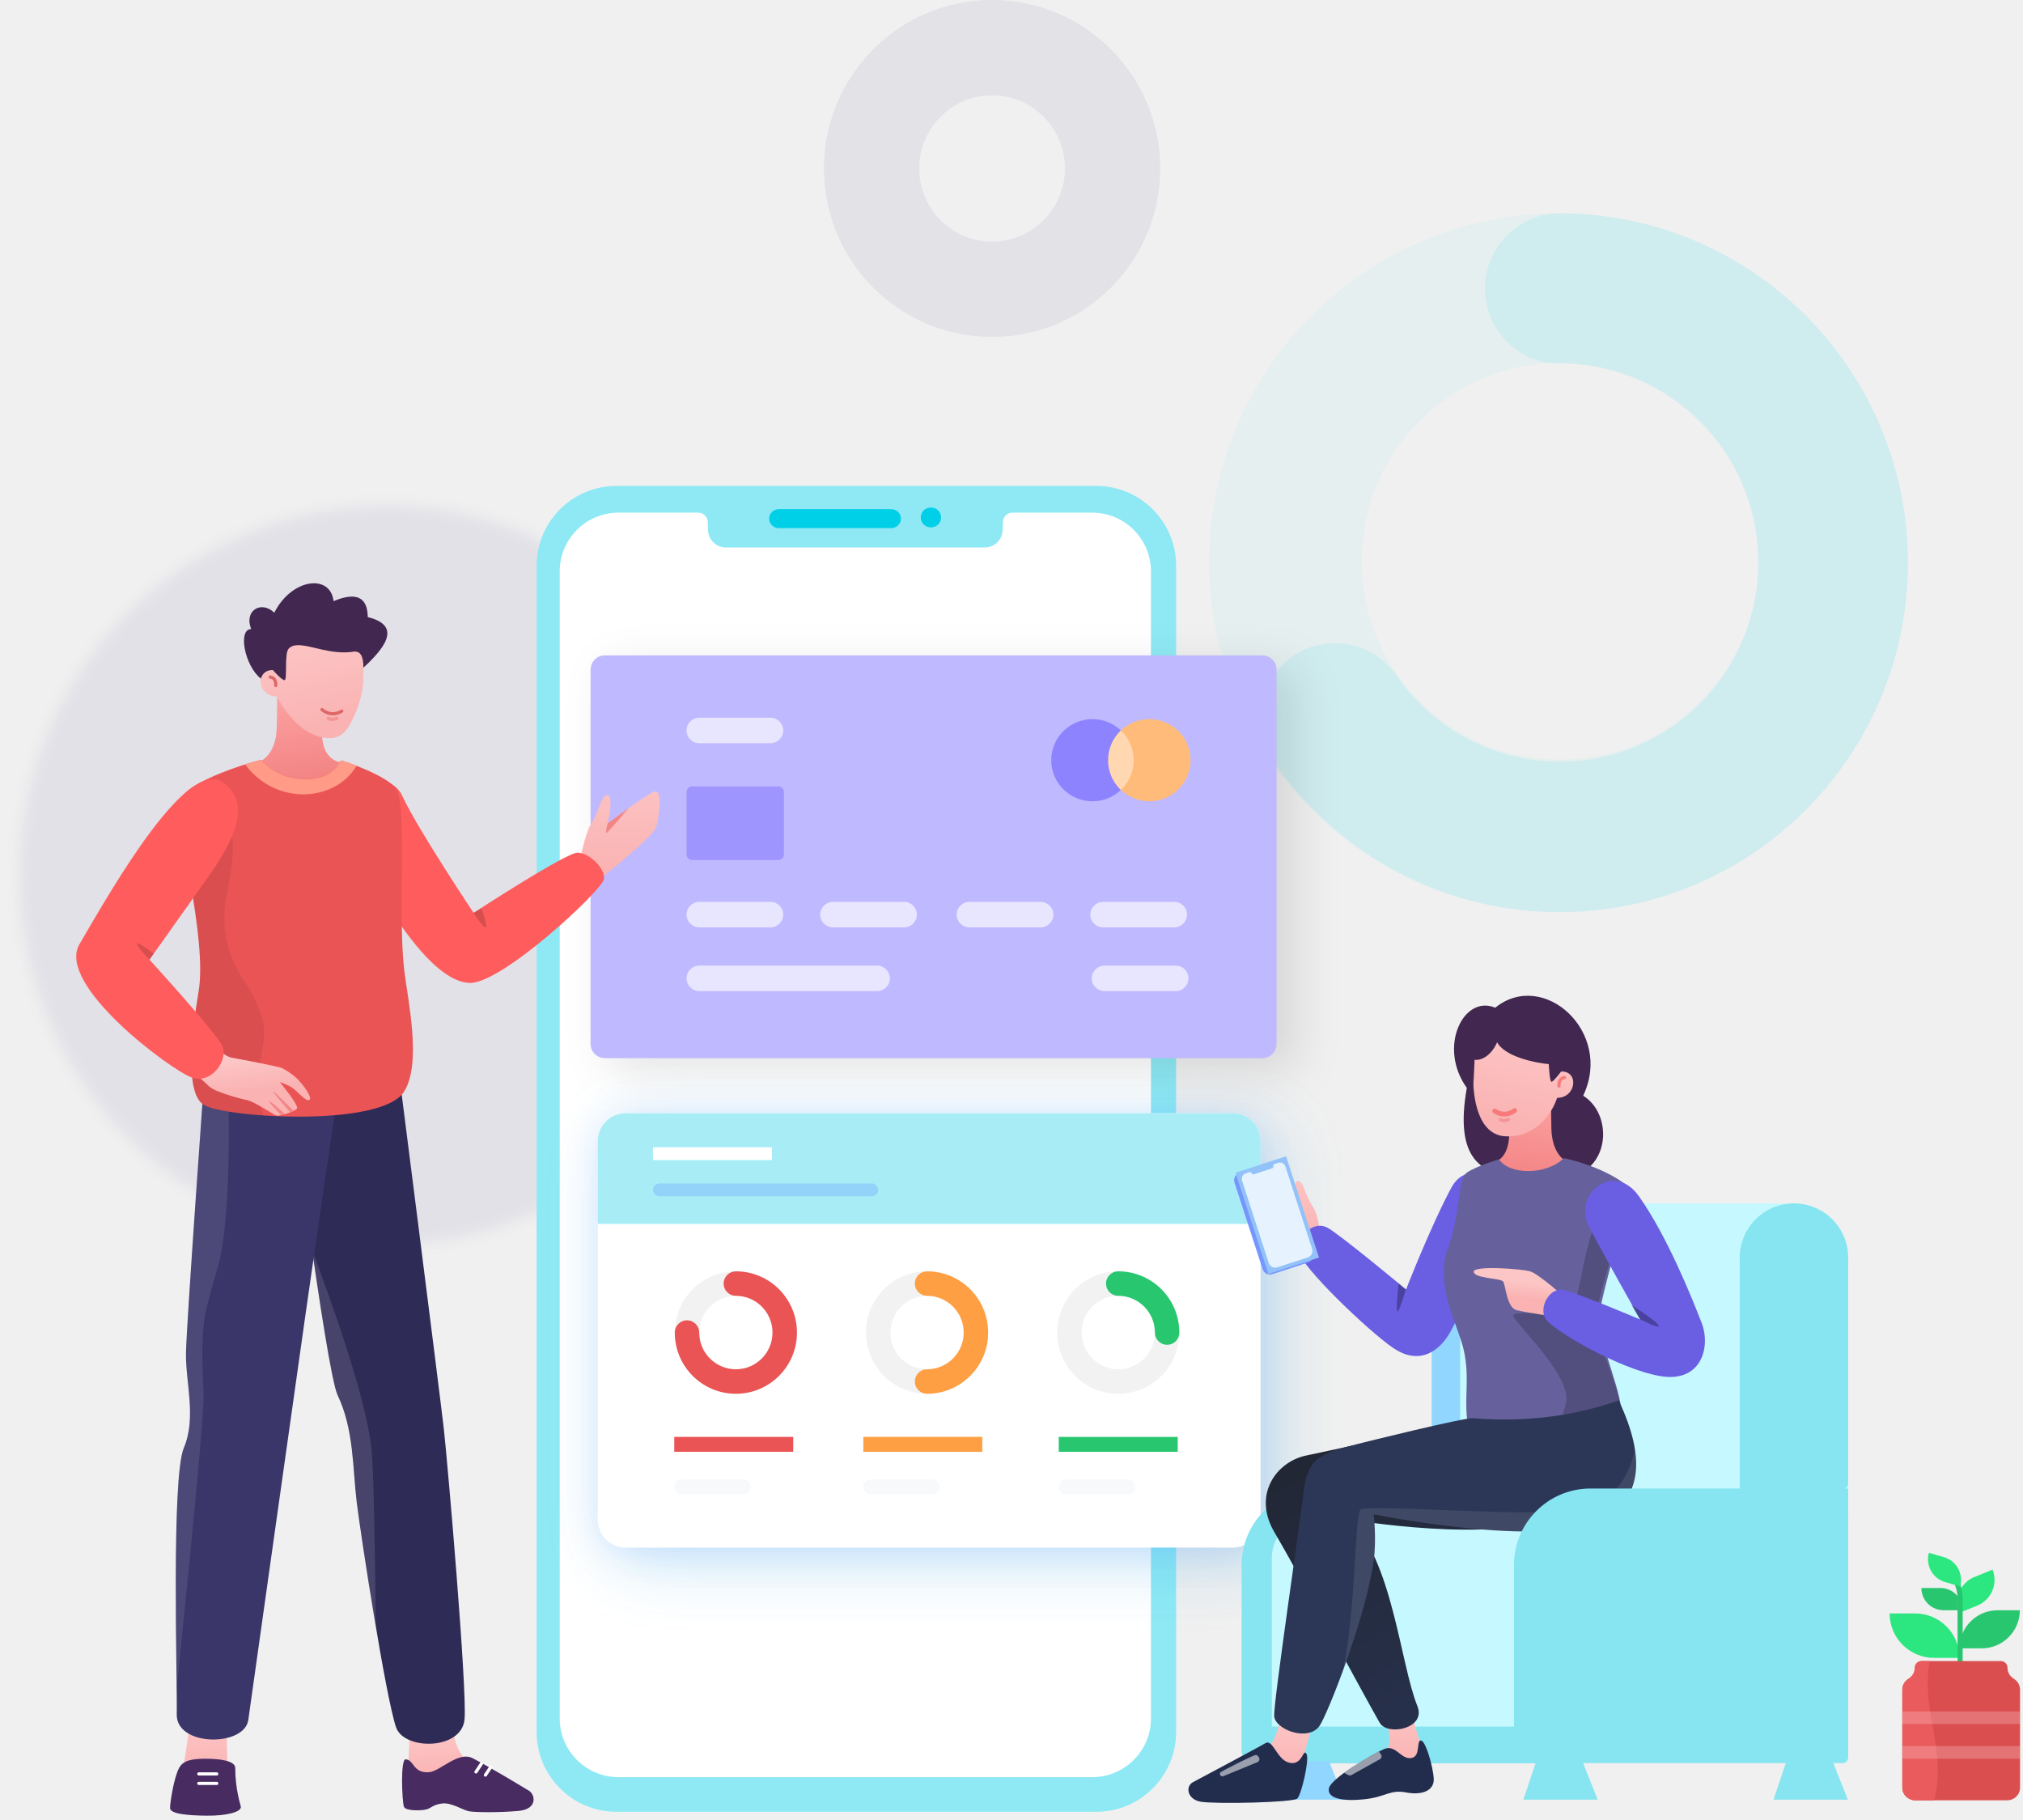
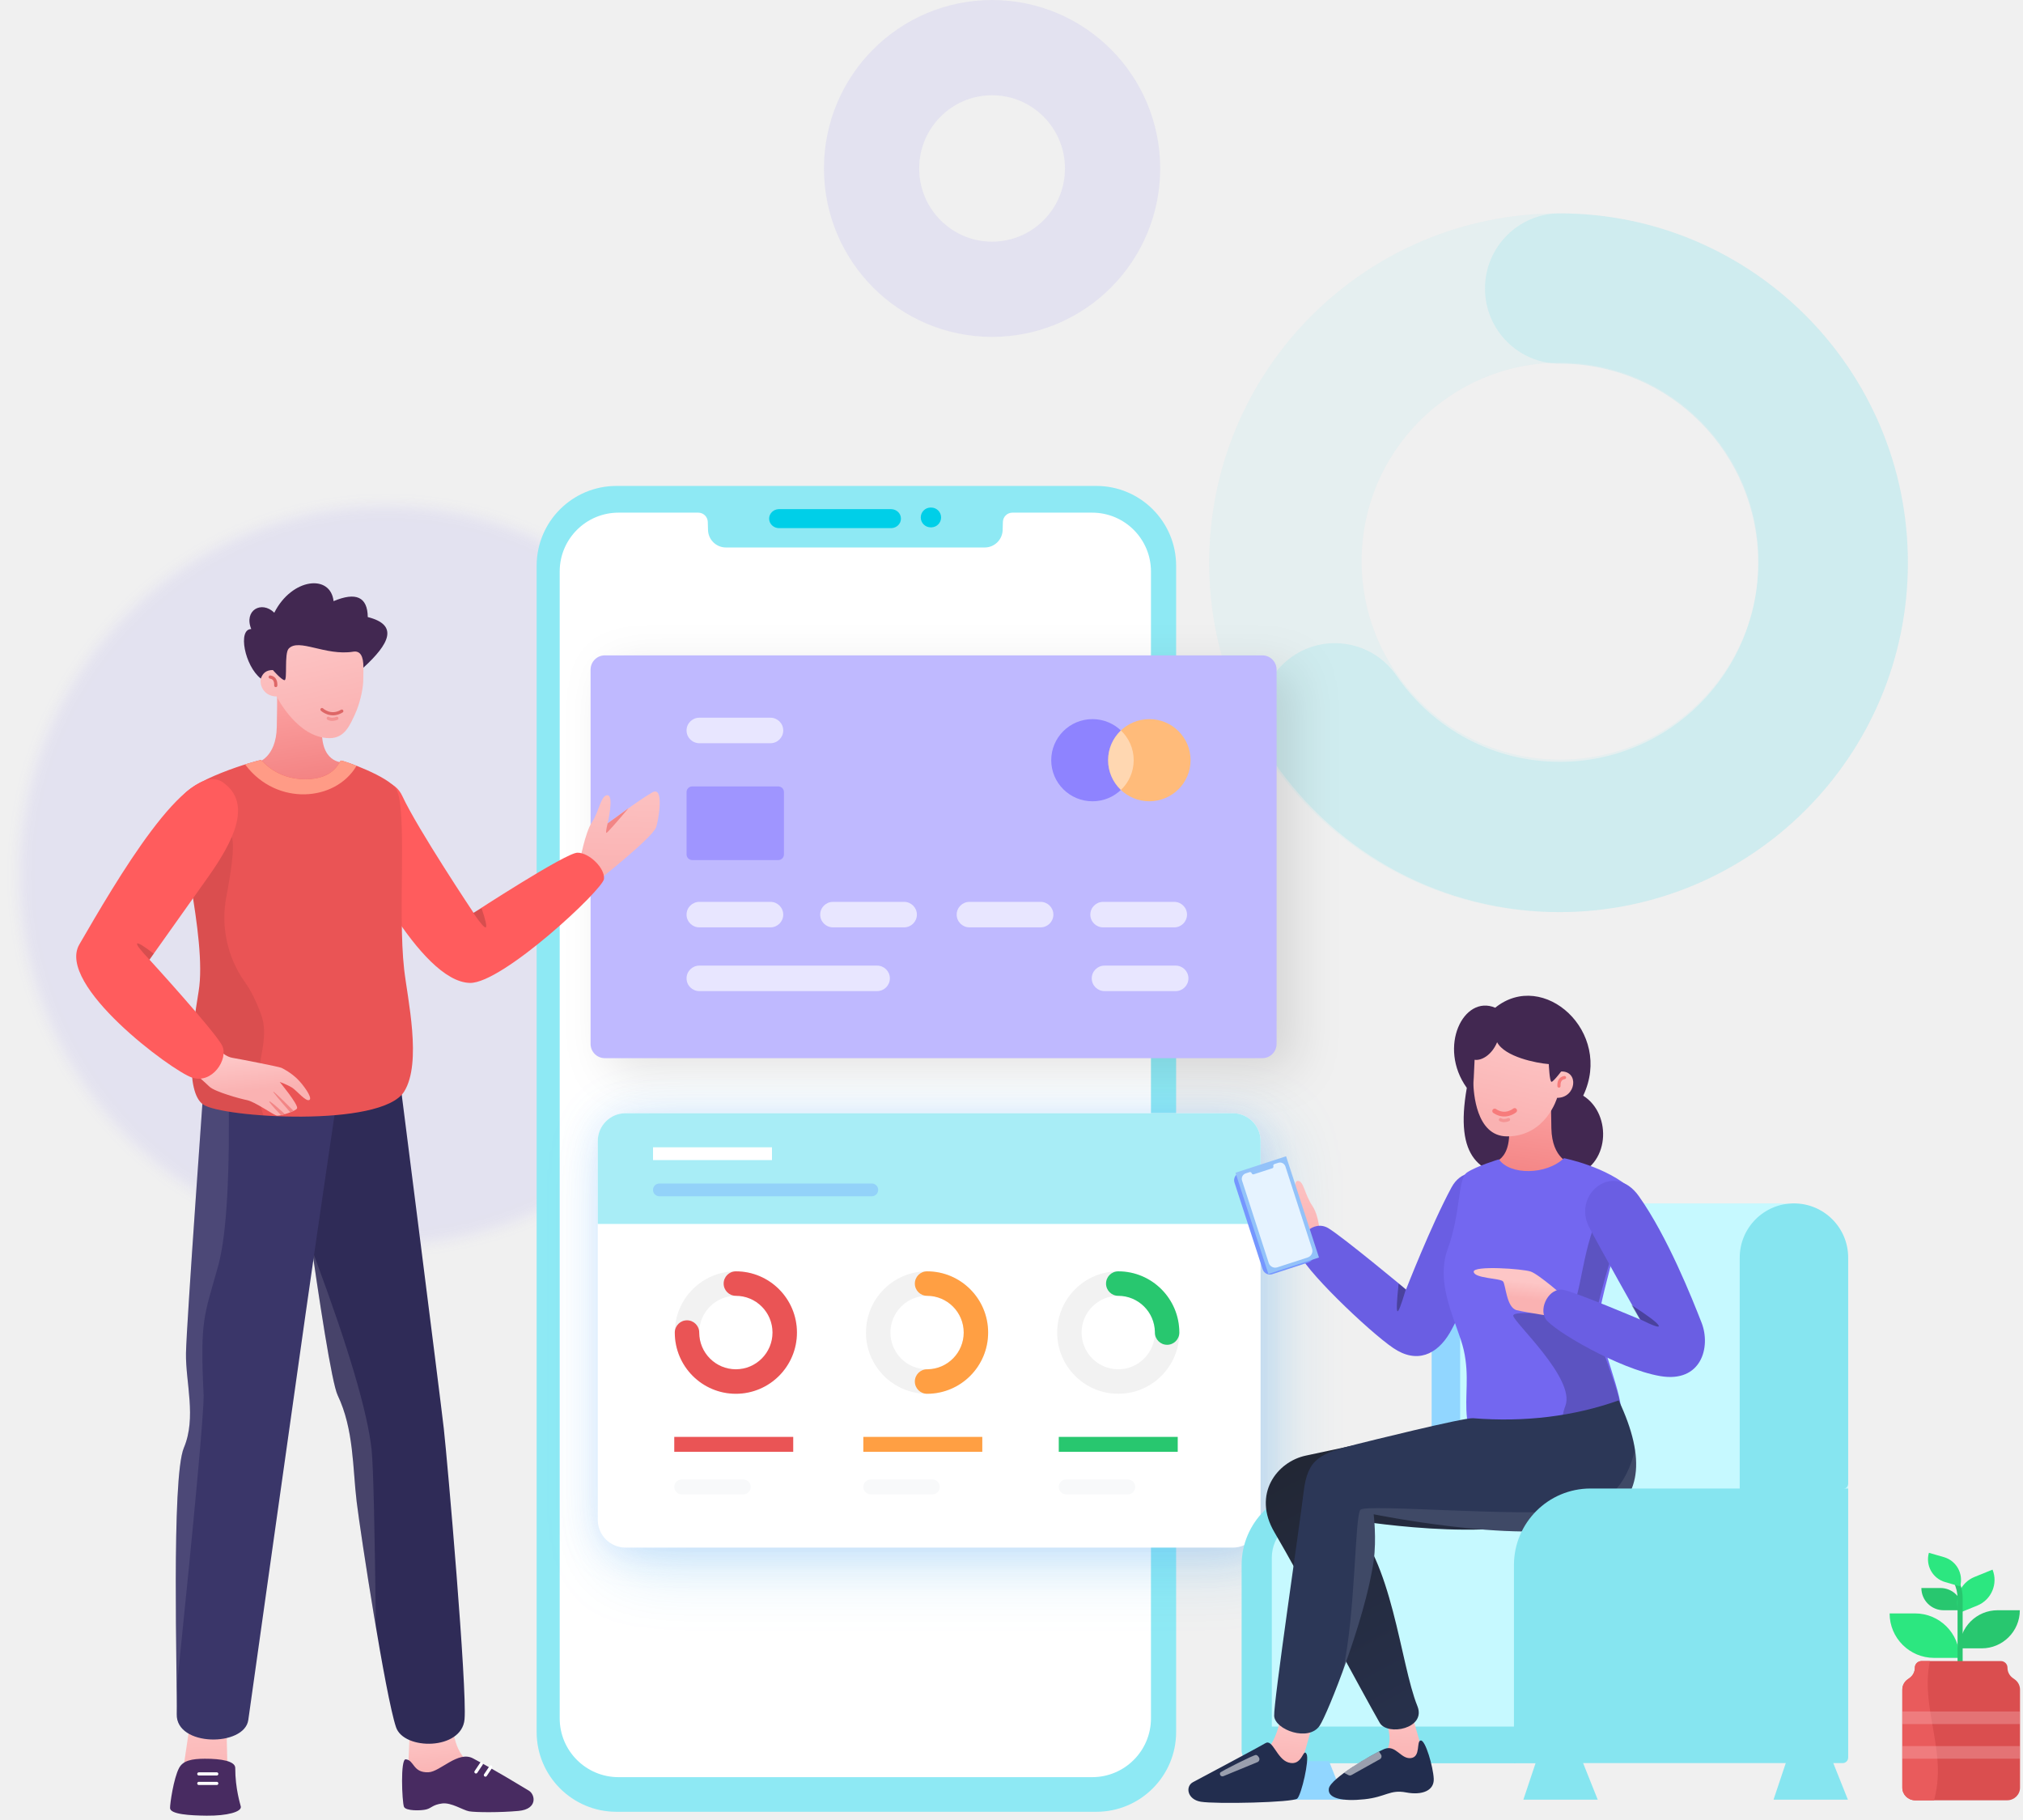
<svg xmlns="http://www.w3.org/2000/svg" xmlns:xlink="http://www.w3.org/1999/xlink" width="637px" height="573px" viewBox="0 0 637 573" version="1.1">
  <defs>
    <filter x="-2.6%" y="-2.6%" width="105.2%" height="105.2%" filterUnits="objectBoundingBox" id="filter-1">
      <feGaussianBlur stdDeviation="2" in="SourceGraphic" />
    </filter>
    <path d="M18.522,0 L43.63,0 C45.253,-7.42242666e-16 46.582,1.291 46.629,2.913 L46.703,5.483 C46.792,8.537 49.293,10.967 52.348,10.967 L133.831,10.967 C136.886,10.967 139.387,8.537 139.476,5.483 L139.55,2.913 C139.597,1.291 140.926,7.42242666e-16 142.549,0 L167.657,0 C177.886,-1.64974968e-14 186.179,8.293 186.179,18.522 L186.179,379.621 C186.179,389.85 177.886,398.143 167.657,398.143 L18.522,398.143 C8.293,398.143 4.01575893e-14,389.85 0,379.621 L0,18.522 C-1.25274242e-15,8.293 8.293,-1.67360005e-15 18.522,0 Z" id="path-2" />
    <path d="M8.757,0 L199.945,0 C204.781,-8.88398904e-16 208.702,3.921 208.702,8.757 L208.702,128.011 C208.702,132.847 204.781,136.768 199.945,136.768 L8.757,136.768 C3.921,136.768 4.14497961e-15,132.847 0,128.011 L0,8.757 C-5.92265936e-16,3.921 3.921,-2.66431478e-15 8.757,0 Z" id="path-4" />
    <filter x="-13.2%" y="-20.1%" width="131.1%" height="147.5%" filterUnits="objectBoundingBox" id="filter-6">
      <feOffset dx="5" dy="5" in="SourceAlpha" result="shadowOffsetOuter1" />
      <feGaussianBlur stdDeviation="10" in="shadowOffsetOuter1" result="shadowBlurOuter1" />
      <feColorMatrix values="0 0 0 0 0.076   0 0 0 0 0.583   0 0 0 0 0.879  0 0 0 0.229 0" type="matrix" in="shadowBlurOuter1" result="shadowMatrixOuter1" />
      <feOffset dx="0" dy="1" in="SourceAlpha" result="shadowOffsetOuter2" />
      <feGaussianBlur stdDeviation="5.5" in="shadowOffsetOuter2" result="shadowBlurOuter2" />
      <feColorMatrix values="0 0 0 0 0.504   0 0 0 0 0.7   0 0 0 0 1  0 0 0 0.234 0" type="matrix" in="shadowBlurOuter2" result="shadowMatrixOuter2" />
      <feMerge>
        <feMergeNode in="shadowMatrixOuter1" />
        <feMergeNode in="shadowMatrixOuter2" />
      </feMerge>
    </filter>
    <path d="M4.477,0 L211.527,0 C214,0 216.004,2.01 216.004,4.489 L216.004,122.332 C216.004,124.811 214,126.821 211.527,126.821 L4.477,126.821 C2.004,126.821 0,124.811 0,122.332 L0,4.489 C0,2.01 2.004,0 4.477,0 Z" id="path-7" />
    <filter x="-8.3%" y="-15.8%" width="122.2%" height="137.8%" filterUnits="objectBoundingBox" id="filter-8">
      <feOffset dx="6" dy="4" in="SourceAlpha" result="shadowOffsetOuter1" />
      <feGaussianBlur stdDeviation="7" in="shadowOffsetOuter1" result="shadowBlurOuter1" />
      <feColorMatrix values="0 0 0 0 0.019   0 0 0 0 0.019   0 0 0 0 0.019  0 0 0 0.11 0" type="matrix" in="shadowBlurOuter1" />
    </filter>
    <linearGradient x1="42.314%" y1="12.634%" x2="50%" y2="69.619%" id="linearGradient-9">
      <stop stop-color="#FDC6C6" offset="0%" />
      <stop stop-color="#FAB2B2" offset="100%" />
    </linearGradient>
    <linearGradient x1="46.204%" y1="-28.186%" x2="50%" y2="91.05%" id="linearGradient-10">
      <stop stop-color="#FDC6C6" offset="0%" />
      <stop stop-color="#FAB2B2" offset="100%" />
    </linearGradient>
    <linearGradient x1="44.814%" y1="-28.186%" x2="62.814%" y2="121.547%" id="linearGradient-11">
      <stop stop-color="#FFAFAF" offset="0%" />
      <stop stop-color="#F07777" offset="100%" />
    </linearGradient>
    <linearGradient x1="31.713%" y1="-6.917%" x2="55.144%" y2="91.235%" id="linearGradient-12">
      <stop stop-color="#FDC6C6" offset="0%" />
      <stop stop-color="#FAB2B2" offset="100%" />
    </linearGradient>
    <linearGradient x1="45.013%" y1="-28.186%" x2="50%" y2="91.05%" id="linearGradient-13">
      <stop stop-color="#FDC6C6" offset="0%" />
      <stop stop-color="#FAB2B2" offset="100%" />
    </linearGradient>
    <linearGradient x1="42.314%" y1="21.163%" x2="50%" y2="65.141%" id="linearGradient-14">
      <stop stop-color="#FDC6C6" offset="0%" />
      <stop stop-color="#FAB2B2" offset="100%" />
    </linearGradient>
    <linearGradient x1="45.136%" y1="-28.186%" x2="62.018%" y2="121.547%" id="linearGradient-15">
      <stop stop-color="#FFAFAF" offset="0%" />
      <stop stop-color="#F07777" offset="100%" />
    </linearGradient>
    <linearGradient x1="31.713%" y1="-6.206%" x2="55.144%" y2="90.72%" id="linearGradient-16">
      <stop stop-color="#FDC6C6" offset="0%" />
      <stop stop-color="#FAB2B2" offset="100%" />
    </linearGradient>
    <linearGradient x1="42.314%" y1="-3.86%" x2="50%" y2="78.278%" id="linearGradient-17">
      <stop stop-color="#FDC6C6" offset="0%" />
      <stop stop-color="#FAB2B2" offset="100%" />
    </linearGradient>
    <linearGradient x1="28.503%" y1="98.643%" x2="77.061%" y2="9.204%" id="linearGradient-18">
      <stop stop-color="#28324F" offset="0%" />
      <stop stop-color="#222735" offset="100%" />
    </linearGradient>
    <linearGradient x1="44.359%" y1="-28.186%" x2="50%" y2="91.05%" id="linearGradient-19">
      <stop stop-color="#FDC6C6" offset="0%" />
      <stop stop-color="#FAB2B2" offset="100%" />
    </linearGradient>
    <linearGradient x1="42.314%" y1="28.062%" x2="50%" y2="61.518%" id="linearGradient-20">
      <stop stop-color="#FDC6C6" offset="0%" />
      <stop stop-color="#FAB2B2" offset="100%" />
    </linearGradient>
    <linearGradient x1="42.314%" y1="8.536%" x2="50%" y2="71.77%" id="linearGradient-21">
      <stop stop-color="#FDC6C6" offset="0%" />
      <stop stop-color="#FAB2B2" offset="100%" />
    </linearGradient>
    <path d="M6.059,0 L31.005,0 C32.17,0 33.115,0.925 33.115,2.067 L33.115,2.126 C33.115,3.388 33.728,4.574 34.767,5.322 L35.413,5.788 C36.451,6.535 37.065,7.722 37.065,8.984 L37.065,39.872 C37.065,42.063 35.251,43.839 33.014,43.839 L4.051,43.839 C1.814,43.839 1.86636192e-13,42.063 1.86636192e-13,39.872 L1.86636192e-13,8.984 C1.86636192e-13,7.722 0.613,6.535 1.651,5.788 L2.298,5.322 C3.267,4.624 3.866,3.544 3.941,2.377 L3.95,2.067 C3.95,0.925 4.894,0 6.059,0 Z" id="path-22" />
  </defs>
  <g id="📝-Pages-New" stroke="none" stroke-width="1" fill="none" fill-rule="evenodd">
    <g id="Reset-Password" transform="translate(-139, -246)">
      <g id="Illustration" transform="translate(145, 261)">
        <g id="Shape">
-           <ellipse id="Oval" fill="#66619c" opacity="0.1" filter="url(#filter-1)" cx="115.531" cy="260.607" rx="115.531" ry="116.393" />
+           <ellipse id="Oval" fill="#7367F0" opacity="0.1" filter="url(#filter-1)" cx="115.531" cy="260.607" rx="115.531" ry="116.393" />
          <path d="M484.75,52.185 C423.999,52.185 374.75,101.434 374.75,162.185 C374.75,222.937 423.999,272.185 484.75,272.185 C545.501,272.185 594.75,222.937 594.75,162.185 C594.75,101.434 545.501,52.185 484.75,52.185 Z M485.25,99.185 C519.768,99.185 547.75,127.167 547.75,161.685 C547.75,196.203 519.768,224.185 485.25,224.185 C450.732,224.185 422.75,196.203 422.75,161.685 C422.75,127.167 450.732,99.185 485.25,99.185 Z" id="Oval" fill="#00CFE8" fill-rule="nonzero" opacity="0.05" />
-           <ellipse id="Oval" stroke="#66619c" stroke-width="30" opacity="0.1" cx="306.383" cy="38.041" rx="37.944" ry="38.041" />
+           <ellipse id="Oval" stroke="#7367F0" stroke-width="30" opacity="0.1" cx="306.383" cy="38.041" rx="37.944" ry="38.041" />
          <path d="M485.165,52.185 C545.687,52.185 594.75,101.434 594.75,162.185 C594.75,222.937 545.687,272.185 485.165,272.185 C448.704,272.185 415.237,254.153 394.923,224.605 C387.53,213.852 390.221,199.12 400.933,191.699 C411.538,184.353 426.029,186.927 433.491,197.412 L433.715,197.733 C445.321,214.614 464.362,224.873 485.165,224.873 C519.656,224.873 547.617,196.807 547.617,162.185 C547.617,127.91 520.213,100.059 486.198,99.505 L485.165,99.497 C472.15,99.497 461.598,88.906 461.598,75.841 C461.598,62.776 472.15,52.185 485.165,52.185 Z" id="Path" fill="#00CFE8" fill-rule="nonzero" opacity="0.1" />
        </g>
        <g id="Mobile-Banking-App" transform="translate(18, 138)">
          <g id="Phone3" transform="translate(144.9749, 0)">
            <path d="M25.137,0 L176.227,0 C190.109,-1.13278991e-14 201.364,11.254 201.364,25.137 L201.364,392.323 C201.364,406.206 190.109,417.46 176.227,417.46 L25.137,417.46 C11.254,417.46 -2.31133716e-14,406.206 -2.83662357e-14,392.323 L-2.83662357e-14,25.137 C-2.65136725e-14,11.254 11.254,6.10293932e-15 25.137,0 Z" id="Rectangle" fill="#8EE9F4" />
            <g id="Group-48" transform="translate(7.262298, 8.412419)">
              <mask id="mask-3" fill="white">
                <use xlink:href="#path-2" />
              </mask>
              <use id="Rectangle" fill="#FFFFFF" xlink:href="#path-2" />
              <ellipse id="Oval" fill-opacity="0.549" fill="#E97EFF" mask="url(#mask-3)" cx="70.585" cy="242.325" rx="15.969" ry="15.951" />
              <path d="M27.913,68.354 L159.667,68.354 C162.558,68.354 164.901,70.698 164.901,73.588 C164.901,76.479 162.558,78.822 159.667,78.822 L27.913,78.822 C25.023,78.822 22.679,76.479 22.679,73.588 C22.679,70.698 25.023,68.354 27.913,68.354 Z" id="Rectangle" fill-opacity="0.549" fill="#E97EFF" mask="url(#mask-3)" />
            </g>
            <path d="M111.597,7.308 C113.319,7.308 114.715,8.647 114.715,10.299 C114.715,11.914 113.38,13.231 111.711,13.288 L111.597,13.29 L76.329,13.29 C74.607,13.29 73.211,11.951 73.211,10.299 C73.211,8.684 74.546,7.368 76.215,7.31 L76.329,7.308 L111.597,7.308 Z" id="Path" fill="#00CFE8" fill-rule="nonzero" />
            <path d="M124.236,6.81 C125.958,6.81 127.355,8.205 127.355,9.925 C127.355,11.608 126.02,12.979 124.35,13.039 L124.236,13.041 L124.072,13.041 C122.35,13.041 120.953,11.646 120.953,9.925 C120.953,8.243 122.288,6.872 123.958,6.812 L124.072,6.81 L124.236,6.81 Z" id="Path" fill="#00CFE8" fill-rule="nonzero" />
          </g>
          <g id="BoardPieChart" transform="translate(164.2294, 197.5135)">
            <mask id="mask-5" fill="white">
              <use xlink:href="#path-4" />
            </mask>
            <g id="Rectangle">
              <use fill="black" fill-opacity="1" filter="url(#filter-6)" xlink:href="#path-4" />
              <use fill="#FFFFFF" fill-rule="evenodd" xlink:href="#path-4" />
            </g>
            <polygon id="Rectangle" fill="#A8EDF6" mask="url(#mask-5)" points="-4.682 -5.363 214.053 -5.363 214.053 34.862 -4.682 34.862" />
            <path d="M19.403,22.124 L86.286,22.124 C87.396,22.124 88.297,23.025 88.297,24.135 C88.297,25.246 87.396,26.147 86.286,26.147 L19.403,26.147 C18.292,26.147 17.392,25.246 17.392,24.135 C17.392,23.025 18.292,22.124 19.403,22.124 Z" id="Rectangle" fill="#6FA3FF" opacity="0.366" mask="url(#mask-5)" />
            <rect id="Rectangle" fill="#FFFFFF" mask="url(#mask-5)" x="17.392" y="10.727" width="37.459" height="4.023" />
            <rect id="Rectangle" fill="#EA5455" mask="url(#mask-5)" x="24.081" y="101.905" width="37.459" height="4.693" />
            <path d="M26.427,115.314 L45.815,115.314 C47.111,115.314 48.162,116.365 48.162,117.66 C48.162,118.956 47.111,120.007 45.815,120.007 L26.427,120.007 C25.132,120.007 24.081,118.956 24.081,117.66 C24.081,116.365 25.132,115.314 26.427,115.314 Z" id="Rectangle" fill="#F8F9FA" mask="url(#mask-5)" />
            <rect id="Rectangle" fill="#FF9F43" fill-rule="nonzero" mask="url(#mask-5)" x="83.615" y="101.905" width="37.459" height="4.693" />
            <path d="M85.961,115.314 L105.349,115.314 C106.645,115.314 107.695,116.365 107.695,117.66 C107.695,118.956 106.645,120.007 105.349,120.007 L85.961,120.007 C84.665,120.007 83.615,118.956 83.615,117.66 C83.615,116.365 84.665,115.314 85.961,115.314 Z" id="Rectangle" fill="#F8F9FA" mask="url(#mask-5)" />
            <rect id="Rectangle" fill="#28C76F" mask="url(#mask-5)" x="145.155" y="101.905" width="37.459" height="4.693" />
            <path d="M147.501,115.314 L166.889,115.314 C168.185,115.314 169.236,116.365 169.236,117.66 C169.236,118.956 168.185,120.007 166.889,120.007 L147.501,120.007 C146.205,120.007 145.155,118.956 145.155,117.66 C145.155,116.365 146.205,115.314 147.501,115.314 Z" id="Rectangle" fill="#F8F9FA" mask="url(#mask-5)" />
            <g id="Group-37" mask="url(#mask-5)">
              <g transform="translate(24.08098, 52.96396)" id="Group-5">
                <g transform="translate(0.167229, 0.167607)" />
              </g>
            </g>
            <g id="Group-3" mask="url(#mask-5)">
              <g transform="translate(144.6531, 49.77942)">
                <path d="M19.231,38.55 C29.853,38.55 38.463,29.92 38.463,19.275 C38.463,8.63 29.853,0 19.231,0 C8.61,0 0,8.63 0,19.275 C0,29.92 8.61,38.55 19.231,38.55 Z M19.231,30.84 C12.859,30.84 7.693,25.662 7.693,19.275 C7.693,12.888 12.859,7.71 19.231,7.71 C25.604,7.71 30.77,12.888 30.77,19.275 C30.77,25.662 25.604,30.84 19.231,30.84 Z" id="Oval" fill="#F2F2F2" />
                <path d="M38.463,19.275 C38.463,8.63 29.853,0 19.231,0 C17.107,0 15.385,1.726 15.385,3.855 C15.385,5.984 17.107,7.71 19.231,7.71 C25.532,7.71 30.653,12.771 30.768,19.058 L30.77,19.275 C30.77,21.404 32.492,23.13 34.616,23.13 C36.741,23.13 38.463,21.404 38.463,19.275 Z" id="Path" fill="#28C76F" />
              </g>
            </g>
            <g id="Group-4" mask="url(#mask-5)">
              <g transform="translate(84.45066, 49.77942)">
                <path d="M19.231,38.55 C29.853,38.55 38.463,29.92 38.463,19.275 C38.463,8.63 29.853,0 19.231,0 C8.61,0 0,8.63 0,19.275 C0,29.92 8.61,38.55 19.231,38.55 Z M19.231,30.84 C12.859,30.84 7.693,25.662 7.693,19.275 C7.693,12.888 12.859,7.71 19.231,7.71 C25.604,7.71 30.77,12.888 30.77,19.275 C30.77,25.662 25.604,30.84 19.231,30.84 Z" id="Oval" fill="#F2F2F2" fill-rule="evenodd" />
                <path d="M19.231,38.55 C29.853,38.55 38.463,29.92 38.463,19.275 C38.463,8.63 29.853,0 19.231,0 C17.107,0 15.385,1.726 15.385,3.855 C15.385,5.984 17.107,7.71 19.231,7.71 C25.604,7.71 30.77,12.888 30.77,19.275 C30.77,25.589 25.721,30.722 19.448,30.838 L19.231,30.84 C17.107,30.84 15.385,32.566 15.385,34.695 C15.385,36.824 17.107,38.55 19.231,38.55 Z" id="Path" fill="#FF9F43" fill-rule="nonzero" />
              </g>
            </g>
            <g id="Group-6" mask="url(#mask-5)">
              <g transform="translate(24.24821, 49.77942)">
                <path d="M19.231,38.55 C29.853,38.55 38.463,29.92 38.463,19.275 C38.463,8.63 29.853,0 19.231,0 C8.61,0 0,8.63 0,19.275 C0,29.92 8.61,38.55 19.231,38.55 Z M19.231,30.84 C12.859,30.84 7.693,25.662 7.693,19.275 C7.693,12.888 12.859,7.71 19.231,7.71 C25.604,7.71 30.77,12.888 30.77,19.275 C30.77,25.662 25.604,30.84 19.231,30.84 Z" id="Oval" fill="#F2F2F2" />
                <path d="M0,19.275 C0,29.92 8.61,38.55 19.231,38.55 C29.853,38.55 38.463,29.92 38.463,19.275 C38.463,8.63 29.853,0 19.231,0 C17.107,0 15.385,1.726 15.385,3.855 C15.385,5.984 17.107,7.71 19.231,7.71 C25.604,7.71 30.77,12.888 30.77,19.275 C30.77,25.662 25.604,30.84 19.231,30.84 C12.859,30.84 7.693,25.662 7.693,19.275 C7.693,17.146 5.971,15.42 3.846,15.42 C1.722,15.42 0,17.146 0,19.275 Z" id="Path" fill="#EA5455" />
              </g>
            </g>
          </g>
          <g id="VisaCard2" transform="translate(161.9642, 53.35135)">
            <g id="Rectangle">
              <use fill="black" fill-opacity="1" filter="url(#filter-8)" xlink:href="#path-7" />
              <use fill="#BFB9FF" fill-rule="evenodd" xlink:href="#path-7" />
            </g>
            <g id="Group-46" transform="translate(30.2182, 18.95627)">
              <g id="Group-45" transform="translate(0, 1.115074)">
                <g id="Group-43" transform="translate(114.8291, 0)">
                  <ellipse id="Oval" fill="#8E83FF" cx="12.983" cy="12.935" rx="12.983" ry="12.935" />
                  <ellipse id="Oval-Copy-10" fill="#FFBB7A" cx="30.89" cy="12.935" rx="12.983" ry="12.935" />
                  <path d="M21.819,3.681 L21.938,3.57 C24.419,5.926 25.965,9.25 25.965,12.935 C25.965,16.619 24.419,19.944 21.938,22.3 C19.454,19.945 17.907,16.62 17.907,12.935 C17.907,9.308 19.405,6.03 21.819,3.681 L21.938,3.57 L21.819,3.681 Z" id="Path" fill-opacity="0.416" fill="#FFFFFF" />
                </g>
                <path d="M1.791,21.186 L28.875,21.186 C29.864,21.186 30.666,21.985 30.666,22.971 L30.666,42.596 C30.666,43.581 29.864,44.38 28.875,44.38 L1.791,44.38 C0.802,44.38 4.97021279e-14,43.581 4.97021279e-14,42.596 L4.97021279e-14,22.971 C4.97021279e-14,21.985 0.802,21.186 1.791,21.186 Z" id="Rectangle" fill="#9F95FF" />
              </g>
              <g id="Group-44" transform="translate(0, 0.669045)" fill="#FFFFFF" fill-opacity="0.647">
                <path d="M4.029,57.984 L26.413,57.984 C28.638,57.984 30.442,59.781 30.442,61.998 C30.442,64.215 28.638,66.012 26.413,66.012 L4.029,66.012 C1.804,66.012 -1.03380426e-13,64.215 -1.03380426e-13,61.998 C-1.03380426e-13,59.781 1.804,57.984 4.029,57.984 Z" id="Rectangle" />
                <path d="M4.029,78.055 L59.989,78.055 C62.214,78.055 64.018,79.852 64.018,82.069 C64.018,84.286 62.214,86.084 59.989,86.084 L4.029,86.084 C1.804,86.084 -9.94042559e-14,84.286 -9.94042559e-14,82.069 C-9.94042559e-14,79.852 1.804,78.055 4.029,78.055 Z" id="Rectangle" />
                <path d="M131.617,78.055 L154.001,78.055 C156.226,78.055 158.03,79.852 158.03,82.069 C158.03,84.286 156.226,86.084 154.001,86.084 L131.617,86.084 C129.392,86.084 127.588,84.286 127.588,82.069 C127.588,79.852 129.392,78.055 131.617,78.055 Z" id="Rectangle" />
                <path d="M4.029,0 L26.413,0 C28.638,0 30.442,1.797 30.442,4.014 C30.442,6.231 28.638,8.029 26.413,8.029 L4.029,8.029 C1.804,8.029 0,6.231 0,4.014 C0,1.797 1.804,0 4.029,0 Z" id="Rectangle" />
                <path d="M46.111,57.984 L68.495,57.984 C70.72,57.984 72.524,59.781 72.524,61.998 C72.524,64.215 70.72,66.012 68.495,66.012 L46.111,66.012 C43.886,66.012 42.082,64.215 42.082,61.998 C42.082,59.781 43.886,57.984 46.111,57.984 Z" id="Rectangle-Copy-38" />
                <path d="M89.088,57.984 L111.472,57.984 C113.697,57.984 115.501,59.781 115.501,61.998 C115.501,64.215 113.697,66.012 111.472,66.012 L89.088,66.012 C86.863,66.012 85.059,64.215 85.059,61.998 C85.059,59.781 86.863,57.984 89.088,57.984 Z" id="Rectangle-Copy-39" />
                <path d="M131.169,57.984 L153.553,57.984 C155.778,57.984 157.582,59.781 157.582,61.998 C157.582,64.215 155.778,66.012 153.553,66.012 L131.169,66.012 C128.944,66.012 127.14,64.215 127.14,61.998 C127.14,59.781 128.944,57.984 131.169,57.984 Z" id="Rectangle-Copy-40" />
              </g>
            </g>
          </g>
          <g id="Men1.1" transform="translate(0, 30.64865)">
            <g id="LLeg" transform="translate(66.42274, 149.2404)">
              <path d="M52.059,209.111 C52.059,209.111 51.905,218.968 57.959,222.469 C64.011,225.97 73.389,232.476 73.389,232.476 L37.714,233.685 L38.731,209.022 L52.059,209.111 Z" id="Path" fill="url(#linearGradient-9)" />
              <path d="M37.338,221.046 C40.097,221.331 39.494,225.321 44.5,225.127 C48.147,224.985 53.835,218.259 58.514,220.75 C65.656,224.553 74.03,229.681 76.084,230.902 C78.137,232.123 78.948,236.729 72.881,237.294 C67.078,237.835 59.246,237.775 57.284,237.417 C55.322,237.06 51.682,234.557 48.754,234.957 C45.826,235.358 45.493,236.367 43.857,236.814 C42.22,237.261 37.281,237.358 36.769,235.979 C36.181,234.397 35.592,220.867 37.338,221.046 Z" id="Path" fill="#482B61" />
              <path d="M34.573,-1.98621069e-14 C34.573,-1.98621069e-14 48.182,106.815 49.32,116.917 C50.457,127.019 56.705,198.882 55.85,208.467 C54.979,218.229 36.717,218.282 34.267,210.917 C30.914,200.835 23.162,150.452 21.88,139.93 C20.598,129.409 21.048,117.194 15.896,106.42 C12.207,98.707 -3.4583696e-14,2.739 -3.4583696e-14,2.739 L34.573,-1.98621069e-14 Z" id="Path" fill="#2F2B57" />
              <path d="M26.574,123.435 L26.623,123.915 C27.142,129.495 27.578,147.976 27.929,179.36 L27.146,174.673 C24.689,159.809 22.508,145.085 21.88,139.93 C20.625,129.628 21.03,117.702 16.211,107.095 L15.896,106.42 C14.272,103.026 10.999,82.537 7.842,60.658 L8.834,63.312 C19.372,91.653 25.286,111.695 26.574,123.435 Z" id="Path" fill-opacity="0.192" fill="#FFFFFF" opacity="0.591" />
              <line x1="61.152" y1="222.465" x2="59.445" y2="225.018" id="Path-10" stroke="#FFFFFF" stroke-linecap="round" />
              <line x1="64.132" y1="223.463" x2="62.425" y2="226.017" id="Path-10" stroke="#FFFFFF" stroke-linecap="round" />
            </g>
            <g id="RLeg" transform="translate(29.16793, 151.8545)">
              <polygon id="Path" fill="url(#linearGradient-10)" points="6.418 208.758 3.226 230.314 18.657 230.236 18.152 208.357" />
              <path d="M0.382,233.802 C0.331,232.544 1.502,224.387 3.226,221.157 C4.476,218.814 7.249,218.265 11.306,218.249 C16.539,218.229 20.913,219.02 20.907,221.157 C20.888,227.696 22.546,232.725 22.658,233.299 C22.985,234.985 18.305,236.243 11.912,236.179 C6.679,236.127 0.463,235.763 0.382,233.802 Z" id="Path" fill="#482B61" />
              <path d="M54.336,0.893 C54.336,0.893 47.26,48.566 42.978,78.73 C38.769,108.37 26.305,196.782 25.018,206.037 C23.835,214.533 2.254,214.533 2.481,204.243 C2.708,193.953 0.71,129.832 4.728,120.338 C8.747,110.844 5.248,99.795 5.394,90.573 C5.541,81.35 11.32,1.509 11.32,1.509 L54.336,0.893 Z" id="Path" fill="#3A3669" />
              <path d="M15.629,62.713 L15.291,63.94 C11.194,78.66 9.78,79.986 10.941,103.464 L10.953,103.941 C10.994,109.848 8.185,140.414 2.526,195.639 L2.5,192.206 C2.302,169.677 1.472,128.942 4.626,120.593 L4.728,120.338 C8.747,110.844 5.248,99.795 5.394,90.573 C5.541,81.35 11.32,1.509 11.32,1.509 L18.702,1.403 L18.778,5.06 C19.309,33.622 18.259,52.84 15.629,62.713 L15.629,62.713 Z" id="Path" fill-opacity="0.192" fill="#FFFFFF" opacity="0.462" />
              <line x1="9.436" y1="223.03" x2="15.085" y2="223.03" id="Path-9" stroke="#FFFFFF" stroke-linecap="round" />
              <line x1="9.436" y1="226.025" x2="15.085" y2="226.025" id="Path-9" stroke="#FFFFFF" stroke-linecap="round" />
            </g>
            <g id="Head" transform="translate(52.24105, 0)">
              <path d="M4.794,56.429 C4.794,56.429 10.705,55.035 10.91,45.3 C11.115,35.565 10.971,32.243 10.971,32.243 L24.985,32.006 C24.985,32.006 25.127,42.855 25.129,46.78 C25.134,57.319 32.441,56.429 32.441,56.429 C32.441,56.429 30.922,64.975 19.124,65.642 C9.913,66.163 4.794,56.429 4.794,56.429 Z" id="Path" fill="url(#linearGradient-11)" />
              <g id="Head1" transform="translate(0.582624, 0)">
                <path d="M9.102,27.322 C3.294,27.096 4.241,35.642 10.275,35.63 C10.275,35.63 16.759,48.735 26.94,48.769 C31.844,48.785 33.445,44.395 34.915,41.313 C36.385,38.231 37.464,33.621 37.554,30.798 C37.65,27.789 37.662,17.901 37.662,17.901 L8.876,17.888 L9.102,27.322 Z" id="Path" fill="url(#linearGradient-12)" />
                <path d="M26.53,42.666 C27.446,43.052 28.464,42.826 29.223,42.382" id="Path" stroke="#F49494" stroke-linecap="round" transform="translate(27.87652, 42.62291) rotate(6) translate(-27.87652, -42.62291) " />
                <path d="M9.682,32.344 C10.049,31.021 9.888,29.867 8.582,29.341" id="Path-8" stroke="#DE6767" stroke-linecap="round" transform="translate(9.217431, 30.84216) rotate(-13) translate(-9.217431, -30.84216) " />
                <path d="M9.102,27.322 C9.102,27.322 11.773,30.42 12.76,30.506 C13.749,30.591 12.623,22.12 14.078,20.577 C17.274,17.186 25.626,22.948 34.408,21.541 C36.578,21.193 37.643,22.873 37.604,26.579 C45.814,19.055 48.791,13.119 38.98,10.64 C38.901,4.271 35.256,2.673 28.208,5.627 C27.266,-2.976 15.088,-1.677 9.544,9.267 C5.532,5.344 -0.108,8.511 2.286,14.415 C-2.035,14.415 0.217,26.024 5.308,30.011 C5.916,28.269 7.026,27.322 9.102,27.322 Z" id="Path" fill="#422851" />
                <path d="M24.764,38.962 C24.764,38.962 26.759,42.204 30.664,41.045" id="Path" stroke="#DE6767" stroke-linecap="round" transform="translate(27.71392, 40.12866) rotate(-15) translate(-27.71392, -40.12866) " />
              </g>
            </g>
            <g id="LArm" transform="translate(85.16583, 62.32707)">
              <g id="Group-3" transform="translate(85.96644, 17.48897) rotate(4) translate(-85.96644, -17.48897) translate(73.96644, 2.488965)">
                <path d="M-7.94013428e-14,23.728 C-7.94013428e-14,23.728 1.014,14.395 2.982,11.012 C4.949,7.628 5.209,2.157 7.293,2.211 C9.377,2.267 7.91,11.075 7.91,11.075 C7.91,11.075 17.056,3.159 21.261,0.357 C25.097,-2.198 23.728,9.73 23.209,11.275 C21.972,14.952 5.706,29.64 5.706,29.64 C5.706,29.64 0.433,24.522 -7.94013428e-14,23.728 Z" id="Path" fill="url(#linearGradient-13)" />
                <path d="M7.91,11.075 C7.573,13.084 7.523,14.081 7.76,14.064 C7.997,14.047 10.12,11.31 14.127,5.851 L7.91,11.075 Z" id="Path" fill="#F28585" />
              </g>
              <path d="M17.528,4.679 C22.259,14.939 39.955,41.45 39.955,41.45 C39.955,41.45 68.953,22.544 72.643,22.506 C76.333,22.467 81.343,27.363 81.028,30.741 C80.713,34.12 48.963,63.757 38.78,63.507 C22.947,63.119 3.092,21.946 1.053,16.443 C-4.407,1.703 12.913,-5.329 17.528,4.679 Z" id="Path" fill="#FF5C5D" />
              <path d="M39.85,41.431 C42.082,44.701 43.398,46.229 43.798,46.014 C44.198,45.8 43.759,43.801 42.482,40.018 L39.85,41.431 Z" id="Path-5" fill-opacity="0.16" fill="#000000" />
            </g>
            <g id="Body" transform="translate(32.50797, 55.66771)">
              <path d="M0.149,12.98 C-1.337,20.104 8.838,56.008 6.039,72.805 C3.825,86.09 1.711,104.381 7.449,108.443 C13.291,112.577 63.579,115.86 70.747,104.381 C76.434,95.275 71.778,75.079 70.747,65.867 C68.69,47.488 71.796,15.726 68.307,9.23 C66.142,5.2 51.384,0.003 50.83,0.164 C50.276,0.325 48.972,6.035 39.641,6.035 C30.309,6.035 26.189,0.164 25.687,0.003 C25.186,-0.158 1.494,6.535 0.149,12.98 Z" id="Path" fill="#EA5455" />
              <path d="M25.664,3.40471175e-05 L25.687,0.003 C26.189,0.164 30.309,6.035 39.641,6.035 C48.972,6.035 50.276,0.325 50.83,0.164 C51.03,0.106 53.08,0.746 55.721,1.777 L55.709,1.898 C49.039,13.098 30.696,14.479 20.892,1.665 L20.669,1.368 L21.764,1.029 C23.766,0.42 25.199,0.054 25.589,0.006 L25.664,3.40471175e-05 Z" id="Path" fill="#FF9B86" />
              <path d="M0.181,17.928 L1.003,18.042 C9.725,19.29 14.841,21.264 16.349,23.964 C17.339,25.736 16.879,31.728 14.968,41.941 L14.766,43.012 C12.994,52.27 15.02,61.846 20.369,69.572 L20.67,69.999 C22.479,72.53 24.147,75.863 25.673,79.997 C29.214,89.587 21.682,97.667 26.452,111.933 L25.478,111.862 C16.612,111.183 9.441,109.852 7.449,108.443 C1.711,104.381 3.825,86.09 6.039,72.805 C8.42,58.513 1.409,30.387 0.181,17.928 Z" id="Path" fill-opacity="0.067" fill="#000000" />
            </g>
            <g id="Rarm" transform="translate(0, 61.67254)">
              <g id="Group-2" transform="translate(36.33261, 83.2852)">
                <path d="M6.548,0 C6.548,0 9.896,3.949 12.753,4.441 C15.61,4.932 27.568,7.271 28.298,7.617 C28.988,7.945 31.347,9.187 33.364,11.179 C35.112,12.906 38.136,16.999 37.122,17.704 C36.038,18.457 33.112,14.765 31.644,13.853 C30.105,12.895 27.739,12.047 27.739,12.047 C27.739,12.047 33.591,19.107 33.219,20.34 C32.947,21.24 27.971,22.777 26.907,22.662 C25.843,22.547 19.98,18.254 17.345,17.754 C15.517,17.408 7.333,15.191 5.607,13.527 C3.882,11.862 -3.9524224e-14,8.483 -3.9524224e-14,8.483 L6.548,0 Z" id="Path" fill="url(#linearGradient-14)" />
                <path d="M32.091,21.158 C28.008,17.045 25.882,15.023 25.712,15.093 C25.541,15.163 27.32,17.328 31.048,21.588 L32.091,21.158 Z" id="Path" fill="#F28585" />
                <path d="M29.362,22.172 C26.303,19.37 24.674,18.036 24.474,18.171 C24.274,18.306 25.499,19.754 28.149,22.514 L29.362,22.172 Z" id="Path" fill="#F28585" />
              </g>
              <path d="M46.209,1.023 C55.664,7.677 49.347,19.771 41.503,30.865 C34.175,41.227 23.068,56.837 23.068,56.837 C23.068,56.837 43.953,79.713 45.97,83.945 C47.987,88.178 42.836,96.127 36.431,93.956 C30.026,91.785 -6.422,64.786 0.99,52.027 C12.311,32.538 35.04,-6.836 46.209,1.023 Z" id="Path" fill="#FF5C5D" />
              <path d="M23.068,56.837 C20.211,53.814 18.916,52.128 19.183,51.778 C19.45,51.428 21.193,52.489 24.413,54.959 L23.068,56.837 Z" id="Path-6" fill-opacity="0.16" fill="#000000" />
            </g>
          </g>
          <g id="Group-7" transform="translate(348.8459, 160.0541)">
            <path d="M42.222,155.619 L123.353,155.619 L123.353,155.619 L123.353,238.078 C123.353,240.287 121.562,242.078 119.353,242.078 L22.111,242.078 C19.901,242.078 18.111,240.287 18.111,238.078 L18.111,179.73 C18.111,166.414 28.906,155.619 42.222,155.619 Z" id="Rectangle" fill="#86E5F0" />
            <polygon id="Rectangle" fill="#86E5F0" points="27.619 225.012 104.398 225.012 104.398 242.078 27.619 242.078" />
            <polygon id="Path" fill="#86E5F0" points="125.399 241.46 130.243 253.59 106.829 253.59 110.886 241.46" />
            <polygon id="Path" fill="#91D6FF" points="45.628 241.46 50.472 253.59 27.058 253.59 31.116 241.46" />
            <polygon id="Path" fill="#86E5F0" points="204.173 241.46 209.016 253.59 185.603 253.59 189.66 241.46" />
            <path d="M101.538,66.333 L123.95,65.847 L123.95,65.847 L123.95,163.774 L77.95,163.774 L77.95,90.438 C77.95,77.326 88.429,66.617 101.538,66.333 Z" id="Rectangle" fill="#91D6FF" />
            <path d="M111.035,65.847 L187.266,65.847 C199.328,65.847 209.106,75.625 209.106,87.687 L209.106,164.022 C209.106,164.987 208.324,165.77 207.359,165.77 L86.924,165.77 L86.924,165.77 L86.924,89.958 C86.924,76.642 97.719,65.847 111.035,65.847 Z" id="Rectangle" fill="#C6F9FF" />
            <path d="M192.033,65.847 C201.462,65.847 209.106,73.491 209.106,82.92 L209.106,154.046 C209.106,155.011 208.324,155.793 207.359,155.793 L174.959,155.793 L174.959,155.793 L174.959,82.92 C174.959,73.491 182.603,65.847 192.033,65.847 Z" id="Rectangle" fill="#86E5F0" />
            <path d="M40.219,164.82 L118.499,164.82 L118.499,164.82 L118.499,230.574 L27.619,230.574 L27.619,177.42 C27.619,170.461 33.26,164.82 40.219,164.82 Z" id="Rectangle" fill="#C6F9FF" />
            <g id="Wom1.4" transform="translate(82.66293, 127.5) scale(-1, 1) translate(-82.66293, -127.5) translate(0.662928, 0)">
              <g id="Head" transform="translate(32.71943, 0.465078)">
                <path d="M10.006,56.875 C-2.193,54.033 -2.996,37.281 6.278,31.47 C-3.286,11.41 18.831,-8.507 33.981,3.776 C43.913,-0.478 52.167,16.121 42.925,29.013 C46.8,51.148 38.914,56.869 24.697,57.112 L10.006,56.875 Z" id="Path" fill="#422851" />
                <path d="M10.157,52.874 C10.157,52.874 16.091,51.48 16.297,41.752 C16.503,32.024 16.358,28.704 16.358,28.704 L29.429,28.468 C29.429,28.468 29.571,39.309 29.573,43.231 C29.579,53.764 36.914,52.874 36.914,52.874 C36.914,52.874 35.389,61.415 23.546,62.081 C14.299,62.602 10.157,52.874 10.157,52.874 Z" id="Path" fill="url(#linearGradient-15)" />
                <path d="M13.312,23.846 C7.481,23.62 8.432,32.16 14.489,32.149 C14.489,32.149 18.007,44.281 30.221,44.281 C40.14,44.281 40.786,30.141 40.876,27.32 C40.972,24.312 40.985,14.431 40.985,14.431 L13.085,14.418 L13.312,23.846 Z" id="Path" fill="url(#linearGradient-16)" />
                <path d="M28.082,35.158 C28.082,35.158 30.088,38.401 34.005,37.248" id="Path" stroke="#F77B7B" stroke-width="1.5" stroke-linecap="round" transform="translate(31.04382, 36.32699) rotate(-18) translate(-31.04382, -36.32699) " />
                <path d="M29.782,39.029 C30.701,39.415 31.573,39.415 32.336,38.972" id="Path" stroke="#F49494" stroke-linecap="round" transform="translate(31.05888, 39.14183) rotate(2) translate(-31.05888, -39.14183) " />
                <path d="M13.58,28.582 C13.947,27.261 13.785,26.107 12.473,25.58" id="Path-8" stroke="#F77B7B" stroke-linecap="round" transform="translate(13.11181, 27.08122) rotate(-13) translate(-13.11181, -27.08122) " />
                <path d="M12.389,22.791 C12.389,22.791 15.585,27.081 16.232,27.104 C16.88,27.127 17.106,21.524 17.106,21.524 C21.027,21.224 30.948,19.247 33.381,14.642 C35.081,18.705 38.333,20.51 40.469,20.164 L40.874,28.796 L41.871,11.441 L11.607,11.441 L12.389,22.791 Z" id="Path" fill="#422851" />
              </g>
              <g id="LLeg" transform="translate(36.89403, 131.6934)">
                <path d="M65.702,93.198 C65.702,93.198 60.471,103.769 64.759,107.1 C69.054,110.431 80.398,116.675 80.398,116.675 L50.344,114.785 L57.025,91.731 L65.702,93.198 Z" id="Path" fill="url(#linearGradient-17)" />
                <path d="M53.251,103.258 C54.734,103.431 53.151,108.427 56.362,108.807 C59.567,109.187 61.124,104.453 64.761,105.954 C68.398,107.454 81.662,115.213 82.184,118.384 C82.713,121.555 77.771,122.489 70.994,121.772 C64.217,121.056 62.967,118.644 57.88,119.616 C52.799,120.587 48.992,119.039 49.16,115.324 C49.327,111.609 51.768,103.085 53.251,103.258 Z" id="Path" fill="#222D4E" />
                <path d="M66.42,106.723 L65.76,107.714 C65.453,108.174 65.578,108.794 66.037,109.101 C66.059,109.115 66.081,109.129 66.104,109.142 L75.07,114.148 C75.361,114.31 75.713,114.317 76.01,114.166 L77.402,113.46 L77.402,113.46 C75.216,111.876 73.429,110.685 71.453,109.517 C69.937,108.62 68.258,107.695 66.42,106.723 Z" id="Path-14" fill-opacity="0.541" fill="#FFFFFF" />
                <path d="M20.43,0.032 C29.528,0.438 80.168,11.644 89.368,13.548 C98.569,15.452 106.347,25.754 99.331,37.684 C91.452,51.075 71.12,89.106 66.184,97.679 C63.741,101.923 51.415,99.543 54.31,92.421 C59.708,79.144 62.214,45.792 75.975,33.631 C75.975,33.631 29.698,41.689 9.708,32.458 C-4.82,25.748 -1.533,-0.951 20.43,0.032 Z" id="Path" fill="url(#linearGradient-18)" />
              </g>
              <g id="LArm" transform="translate(64.33522, 56.18919)">
                <path d="M57.456,21.704 C57.456,21.704 57.353,14.297 59.942,10.426 C62.532,6.555 62.635,2.443 64.595,2.577 C66.555,2.712 64.614,12.269 64.614,12.269 C64.614,12.269 67.101,11.319 68.887,10.116 C70.674,8.914 76.09,2.987 77.356,4.037 C79.503,5.827 76.046,15.922 74.163,17.94 C72.274,19.959 61.954,26.598 61.954,26.598 L57.456,21.704 Z" id="Path" fill="url(#linearGradient-19)" />
                <path d="M1.542,17.265 C5.775,27.087 13.524,45.13 16.719,50.514 C20.723,57.255 27.036,60.225 34.428,55.223 C42.196,49.968 63.583,29.468 64.21,24.825 C64.832,20.181 59.597,14.61 54.86,17.494 C50.124,20.379 30.442,36.767 30.442,36.767 C30.442,36.767 22.499,16.394 16.109,4.593 C10.576,-5.617 -4.9,2.333 1.542,17.265 Z" id="Path" fill="#6A5EE3" />
                <path d="M30.524,36.777 C31.947,41.604 32.824,43.877 33.156,43.598 C33.489,43.318 33.362,40.414 32.775,34.885 L30.524,36.777 Z" id="Path" fill-opacity="0.303" fill="#000000" />
              </g>
              <g id="PhoneMini4" transform="translate(135.9883, 69.68886) scale(-1, 1) rotate(-18) translate(-135.9883, -69.68886) translate(126.4883, 52.18886)">
                <g id="Group-3" transform="translate(-0, -0)">
                  <path d="M2.933,1.239 L14.885,1.239 C16.21,1.239 17.285,2.313 17.285,3.639 L17.285,32.361 C17.285,33.686 16.21,34.761 14.885,34.761 L2.933,34.761 C1.608,34.761 0.533,33.686 0.533,32.361 L0.533,3.639 C0.533,2.313 1.608,1.239 2.933,1.239 Z" id="Rectangle" fill="#7596FF" fill-rule="nonzero" />
                  <rect id="Rectangle" fill="#93C2F9" x="1.795" y="0.798" width="16.752" height="33.522" />
                  <path d="M4.789,1.995 L6.06,1.995 C6.318,1.995 6.534,2.182 6.578,2.428 L6.587,2.523 C6.587,2.814 6.823,3.05 7.114,3.05 L13.24,3.05 C13.499,3.05 13.714,2.864 13.759,2.618 L13.768,2.523 C13.768,2.232 14.004,1.995 14.295,1.995 L15.559,1.995 C16.498,1.995 17.268,2.719 17.343,3.639 L17.349,3.788 L17.349,3.788 L17.324,31.048 C17.322,32.237 16.358,33.201 15.169,33.203 L5.118,33.203 C3.98,33.204 3.048,32.322 2.969,31.203 L2.964,31.05 C2.964,31.049 2.964,31.048 2.966,31.048 L2.99,3.794 C2.991,2.8 3.796,1.995 4.789,1.995 Z" id="Rectangle" fill="#E6F3FF" fill-rule="nonzero" />
                </g>
              </g>
              <g id="Body" transform="translate(23.5795, 51.61278)">
-                 <path d="M0,10.007 C0,10.007 10.199,44.178 10.501,50.646 C10.804,57.115 2.159,76.127 3.631,80.932 C7.025,92.037 50.348,96.818 52.003,81.88 C52.775,74.913 51.169,68.661 53.02,60.452 C54.864,52.243 62.278,40.044 58.073,28.575 C53.868,17.106 54.995,6.496 51.987,4.49 C48.979,2.485 41.948,0.355 41.948,0.355 C38.529,5.389 26.986,5.316 21.479,-5.67113923e-14 C21.479,-5.67113923e-14 7.796,2.656 0,10.007 Z" id="Path" fill="#66619c" />
+                 <path d="M0,10.007 C0,10.007 10.199,44.178 10.501,50.646 C10.804,57.115 2.159,76.127 3.631,80.932 C7.025,92.037 50.348,96.818 52.003,81.88 C52.775,74.913 51.169,68.661 53.02,60.452 C54.864,52.243 62.278,40.044 58.073,28.575 C53.868,17.106 54.995,6.496 51.987,4.49 C48.979,2.485 41.948,0.355 41.948,0.355 C38.529,5.389 26.986,5.316 21.479,-5.67113923e-14 C21.479,-5.67113923e-14 7.796,2.656 0,10.007 Z" id="Path" fill="#7367F0" />
                <path d="M9.14,15.541 C15.939,26.336 15.918,45.132 19.57,47.594 C23.221,50.055 37.432,47.64 37.432,49.589 C37.432,51.538 17.793,69.404 21.017,77.944 C22.705,82.416 22.247,86.417 19.643,89.946 L18.793,89.761 C11.055,88.011 4.834,84.869 3.631,80.932 C2.159,76.127 11.801,57.115 11.499,50.646 C11.242,45.155 3.135,19.703 0.691,12.135 C2.681,8.622 5.497,9.757 9.14,15.541 Z" id="Path" fill-opacity="0.199" fill="#000000" />
              </g>
              <g id="RArm" transform="translate(0, 58.7632)">
                <path d="M44.313,37.031 C44.313,37.031 52.904,29.424 55.533,28.541 C58.163,27.658 73.566,26.597 73.469,28.592 C73.358,30.73 65.085,30.607 64.228,31.658 C63.371,32.709 63.176,39.895 59.936,40.702 C56.702,41.509 47.008,42.9 47.008,42.9 L44.313,37.031 Z" id="Path" fill="url(#linearGradient-20)" />
                <path d="M21.458,4.82 C12.407,17.601 4.679,37.07 1.713,44.66 C-1.253,52.25 1.739,63.699 14.782,61.451 C27.801,59.209 48.517,47.029 50.809,43.476 C53.101,39.923 49.619,33.457 45.234,34.304 C41.172,35.087 21.021,43.659 21.021,43.659 C21.021,43.659 33.985,20.669 37.15,14.506 C42.438,4.213 29.43,-6.441 21.458,4.82 Z" id="Path" fill="#6A5EE3" />
                <path d="M21.226,43.502 C16.7,45.752 14.713,46.406 15.265,45.462 C15.817,44.518 18.668,42.389 23.817,39.073 L21.226,43.502 Z" id="Path" fill-opacity="0.303" fill="#000000" />
              </g>
              <g id="RLeg" transform="translate(21.93699, 127.7027)">
                <path d="M112.262,97.613 C112.262,97.613 112.104,110.055 122.351,114.706 C132.591,119.358 139.886,119.078 138.958,122.674 C138.029,126.269 111.376,126.124 108.887,123.312 C106.765,120.92 102.152,98.642 100.882,100.345 L112.262,97.613 Z" id="Path" fill="url(#linearGradient-21)" />
                <path d="M104.156,111.54 C105.3,109.328 105.372,115.551 109.885,114.179 C113.548,113.066 114.8,106.697 117.114,108.092 C119.428,109.487 139.801,120.303 139.917,120.369 C142.425,121.72 141.724,125.816 137.488,126.531 C132.78,127.324 108.39,126.79 107.081,125.534 C105.772,124.279 103.238,113.314 104.156,111.54 Z" id="Path" fill="#222D4E" />
                <path d="M120.127,111.812 C119.787,111.812 119.456,112.086 119.136,112.634 C118.857,113.11 119.017,113.723 119.494,114.002 C119.533,114.025 119.575,114.046 119.618,114.064 L130.35,118.485 C130.759,118.653 131.226,118.458 131.395,118.05 C131.481,117.84 131.475,117.603 131.377,117.399 C131.377,117.399 131.377,117.399 131.377,117.399 C131.178,116.984 120.895,111.812 120.127,111.812 Z" id="Path-14" fill-opacity="0.541" fill="#FFFFFF" />
                <path d="M5.881,0.176 C-2.937,18.81 -1.15,31.326 11.243,37.724 C29.22,47.006 83.037,36.028 83.037,36.028 C83.037,36.028 82.075,43.775 83.037,50.684 C85.549,68.729 97.494,98.793 100.021,102.571 C103.516,107.795 114.163,103.855 114.363,99.505 C114.564,95.155 106.337,39.601 105.086,29.007 C103.842,18.413 99.913,16.874 88.437,13.978 C85.801,13.312 54.623,5.56 51.767,5.786 C35.407,7.08 20.111,5.21 5.881,0.176 Z" id="Path" fill="#2C3757" />
                <path d="M20.381,34.839 C38.179,36.835 85.299,32.722 87.191,34.591 C88.998,36.375 88.697,67.418 92.749,85.386 L92.133,83.689 C88.321,73.097 84.364,60.214 83.037,50.684 C82.075,43.775 83.037,36.028 83.037,36.028 L80.867,36.448 C70.637,38.371 27.062,45.892 11.243,37.724 C2.671,33.298 -0.827,25.946 0.749,15.667 C3.463,27.285 10.007,33.676 20.381,34.839 Z" id="Path" fill-opacity="0.192" fill="#FFFFFF" opacity="0.462" />
              </g>
            </g>
            <path d="M127.976,155.619 L209.106,155.619 L209.106,155.619 L209.106,240.331 C209.106,241.296 208.324,242.078 207.359,242.078 L103.864,242.078 L103.864,242.078 L103.864,179.73 C103.864,166.414 114.659,155.619 127.976,155.619 Z" id="Rectangle" fill="#86E5F0" />
          </g>
          <g id="Group-80" transform="translate(571, 335)">
            <path d="M0,20 L8,20 C15.732,20 22,26.268 22,34 L22,34 L22,34 L14,34 C6.268,34 9.46895252e-16,27.732 0,20 L0,20 L0,20 Z" id="Rectangle" fill="#2CE780" />
            <path d="M10,12 L16,12 C19.866,12 23,15.134 23,19 L23,19 L23,19 L17,19 C13.134,19 10,15.866 10,12 L10,12 L10,12 Z" id="Rectangle" fill="#28C76F" />
            <path d="M22,19 L29,19 C35.627,19 41,24.373 41,31 L41,31 L41,31 L34,31 C27.373,31 22,25.627 22,19 L22,19 L22,19 Z" id="Rectangle" fill="#28C76F" transform="translate(31.5, 25) scale(-1, 1) translate(-31.5, -25) " />
            <path d="M19.74,8.675 L25.886,8.685 C30.683,8.693 34.571,12.581 34.579,17.379 L34.579,17.379 L34.579,17.379 L28.433,17.368 C23.635,17.36 19.748,13.472 19.74,8.675 L19.74,8.675 L19.74,8.675 Z" id="Rectangle" fill="#2CE780" transform="translate(27.15928, 13.02662) scale(-1, 1) rotate(22) translate(-27.15928, -13.02662) " />
            <path d="M17.765,5 C20.893,6.983 22.877,10.756 22.994,14.897 L23,15.286 L23,45 L21.395,45 L21.395,15.286 C21.395,11.802 19.819,8.589 17.267,6.828 L17,6.651 L17.765,5 Z" id="Path" fill="#28C76F" />
            <g id="Group-84" transform="translate(4, 35)">
              <mask id="mask-23" fill="white">
                <use xlink:href="#path-22" />
              </mask>
              <use id="Rectangle" fill="#DA4E4F" xlink:href="#path-22" />
              <path d="M-1.013,-1.984 L9.114,-1.984 C4.645,15.063 15.53,29.2 9.114,46.616 L-1.013,46.616 L-1.013,-1.984 Z" id="Rectangle" fill="#E95B5C" mask="url(#mask-23)" />
              <rect id="Rectangle" fill-opacity="0.258" fill="#FFDFE2" mask="url(#mask-23)" x="-2.69835458e-13" y="26.78" width="37.065" height="3.967" />
              <rect id="Rectangle" fill-opacity="0.258" fill="#FFDFE2" mask="url(#mask-23)" x="1.87085917e-13" y="15.869" width="37.065" height="3.967" />
            </g>
            <path d="M11.103,2.475 L16.012,2.481 C20.125,2.486 23.458,5.819 23.463,9.932 L23.463,9.932 L23.463,9.932 L18.554,9.925 C14.441,9.92 11.109,6.587 11.103,2.475 L11.103,2.475 L11.103,2.475 Z" id="Rectangle" fill="#2CE780" transform="translate(17.28318, 6.203151) rotate(16) translate(-17.28318, -6.203151) " />
          </g>
        </g>
      </g>
    </g>
  </g>
</svg>
